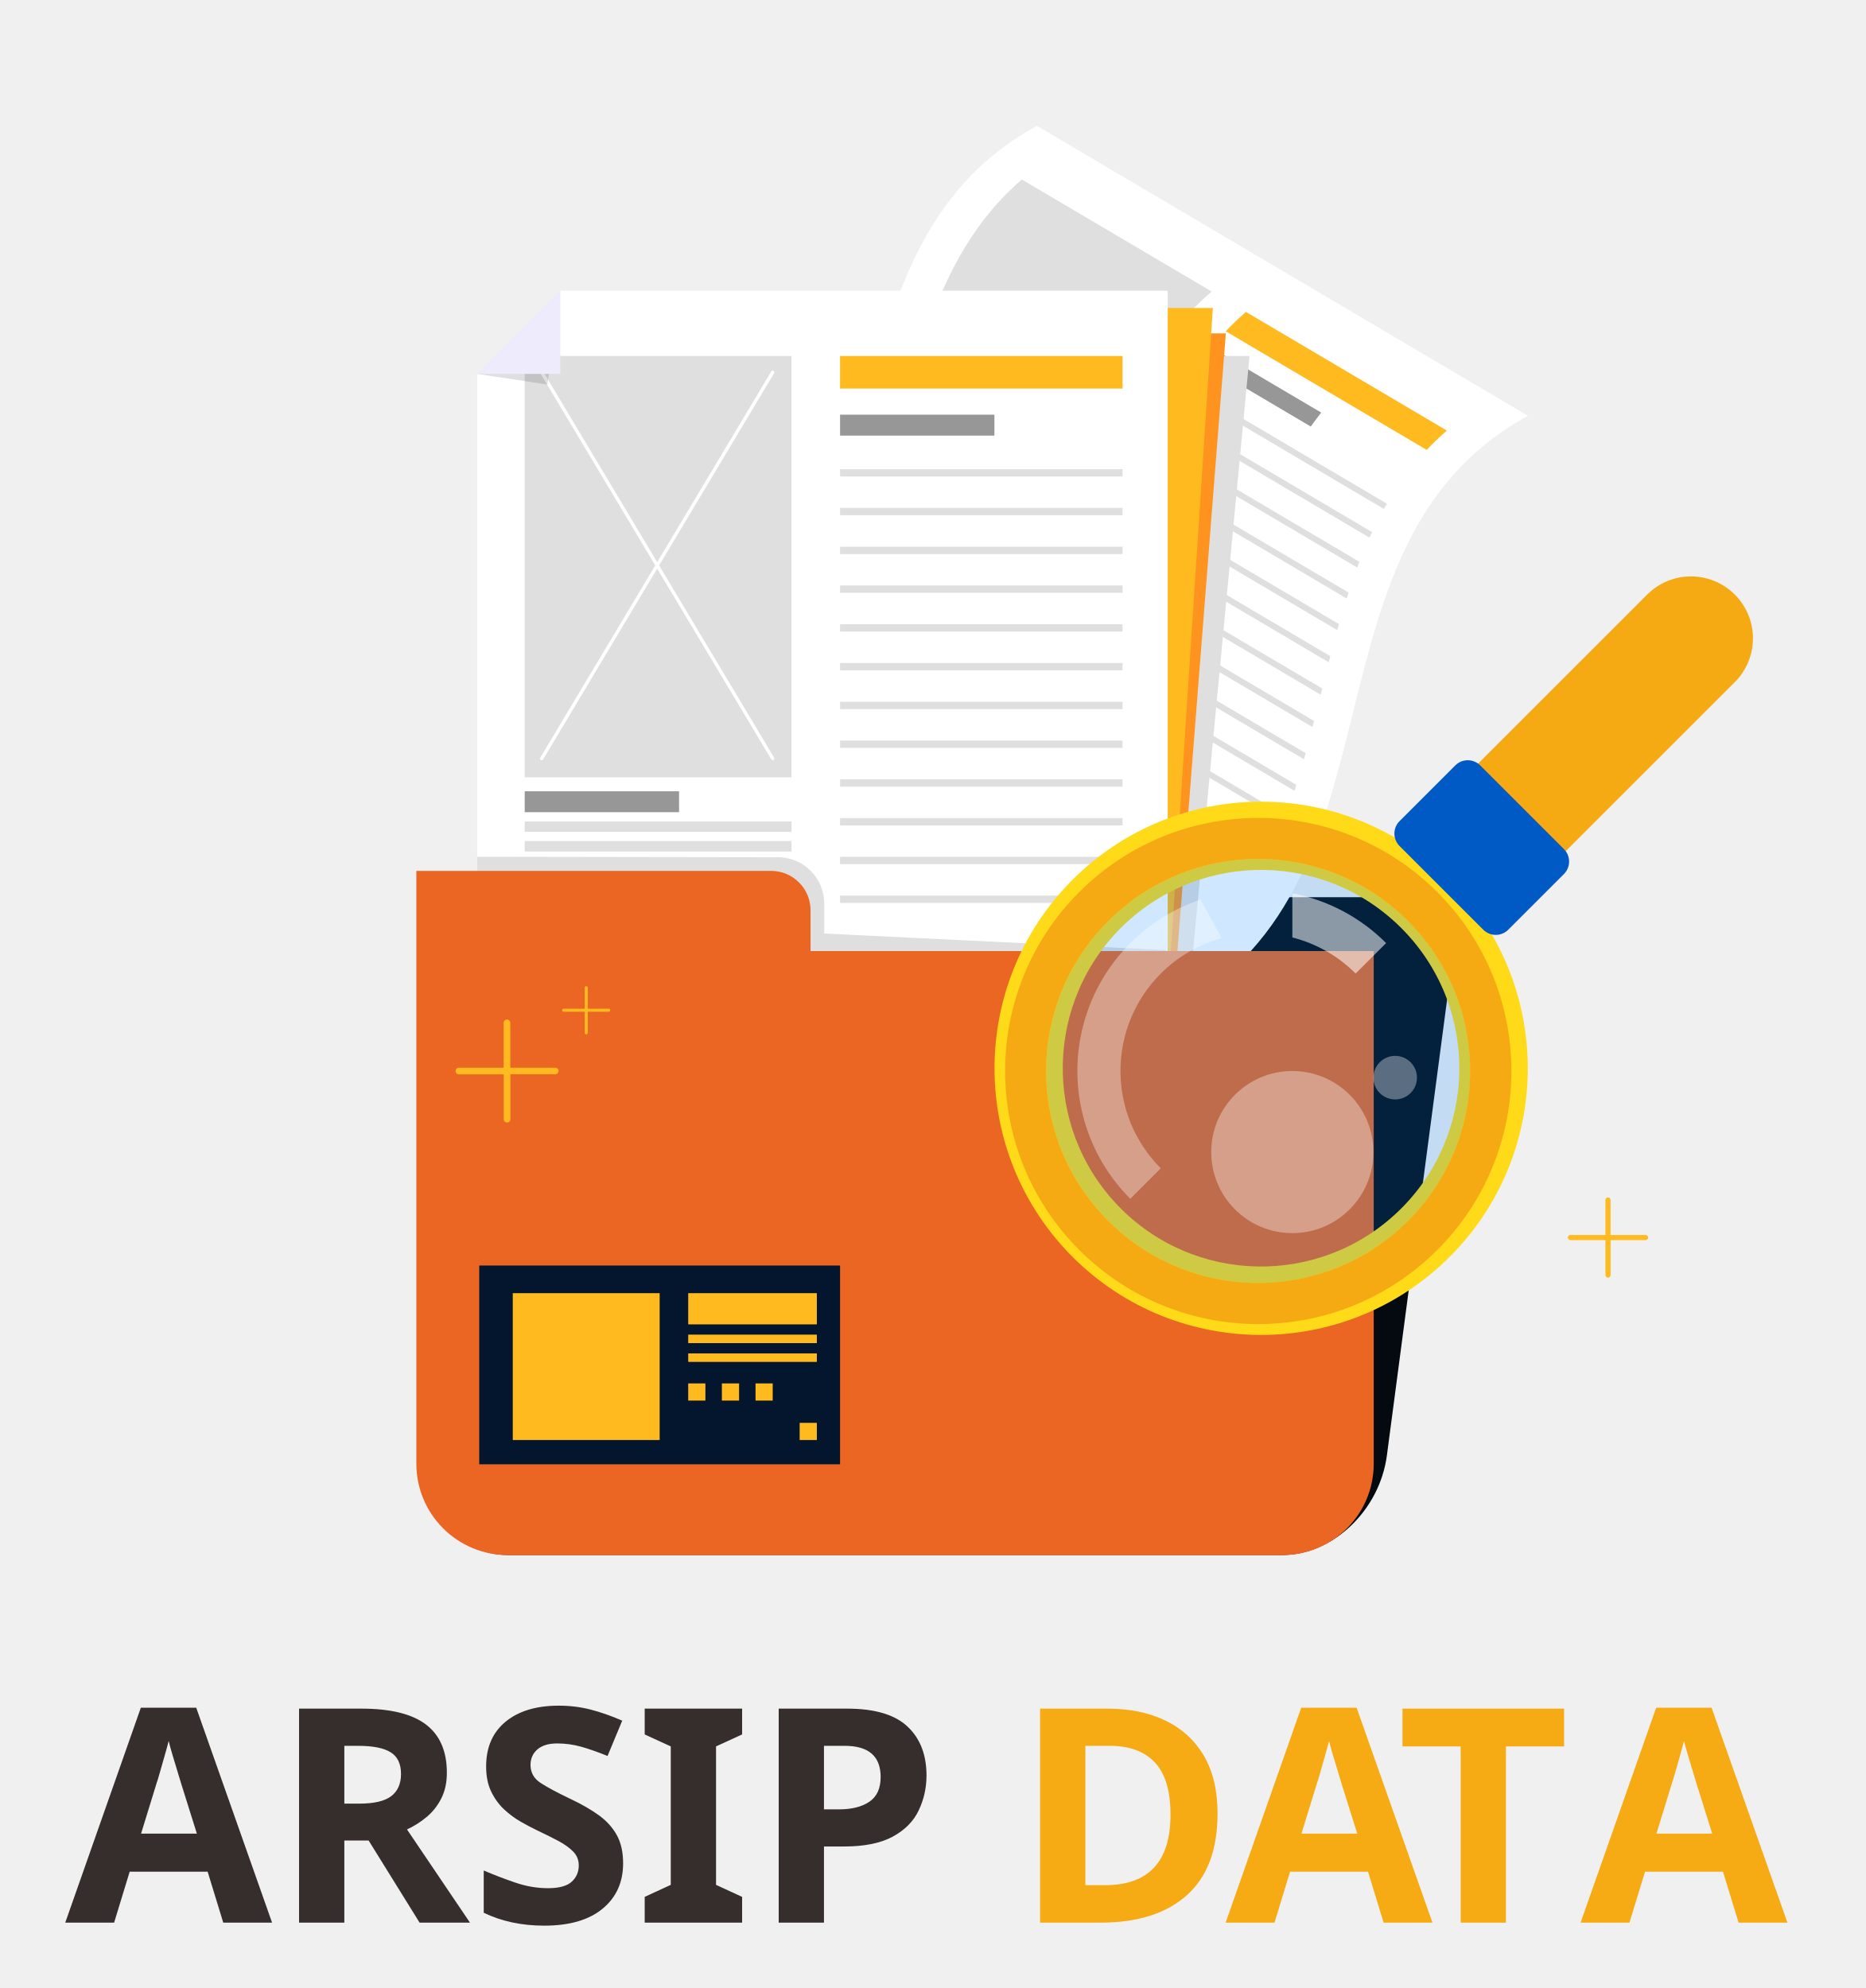
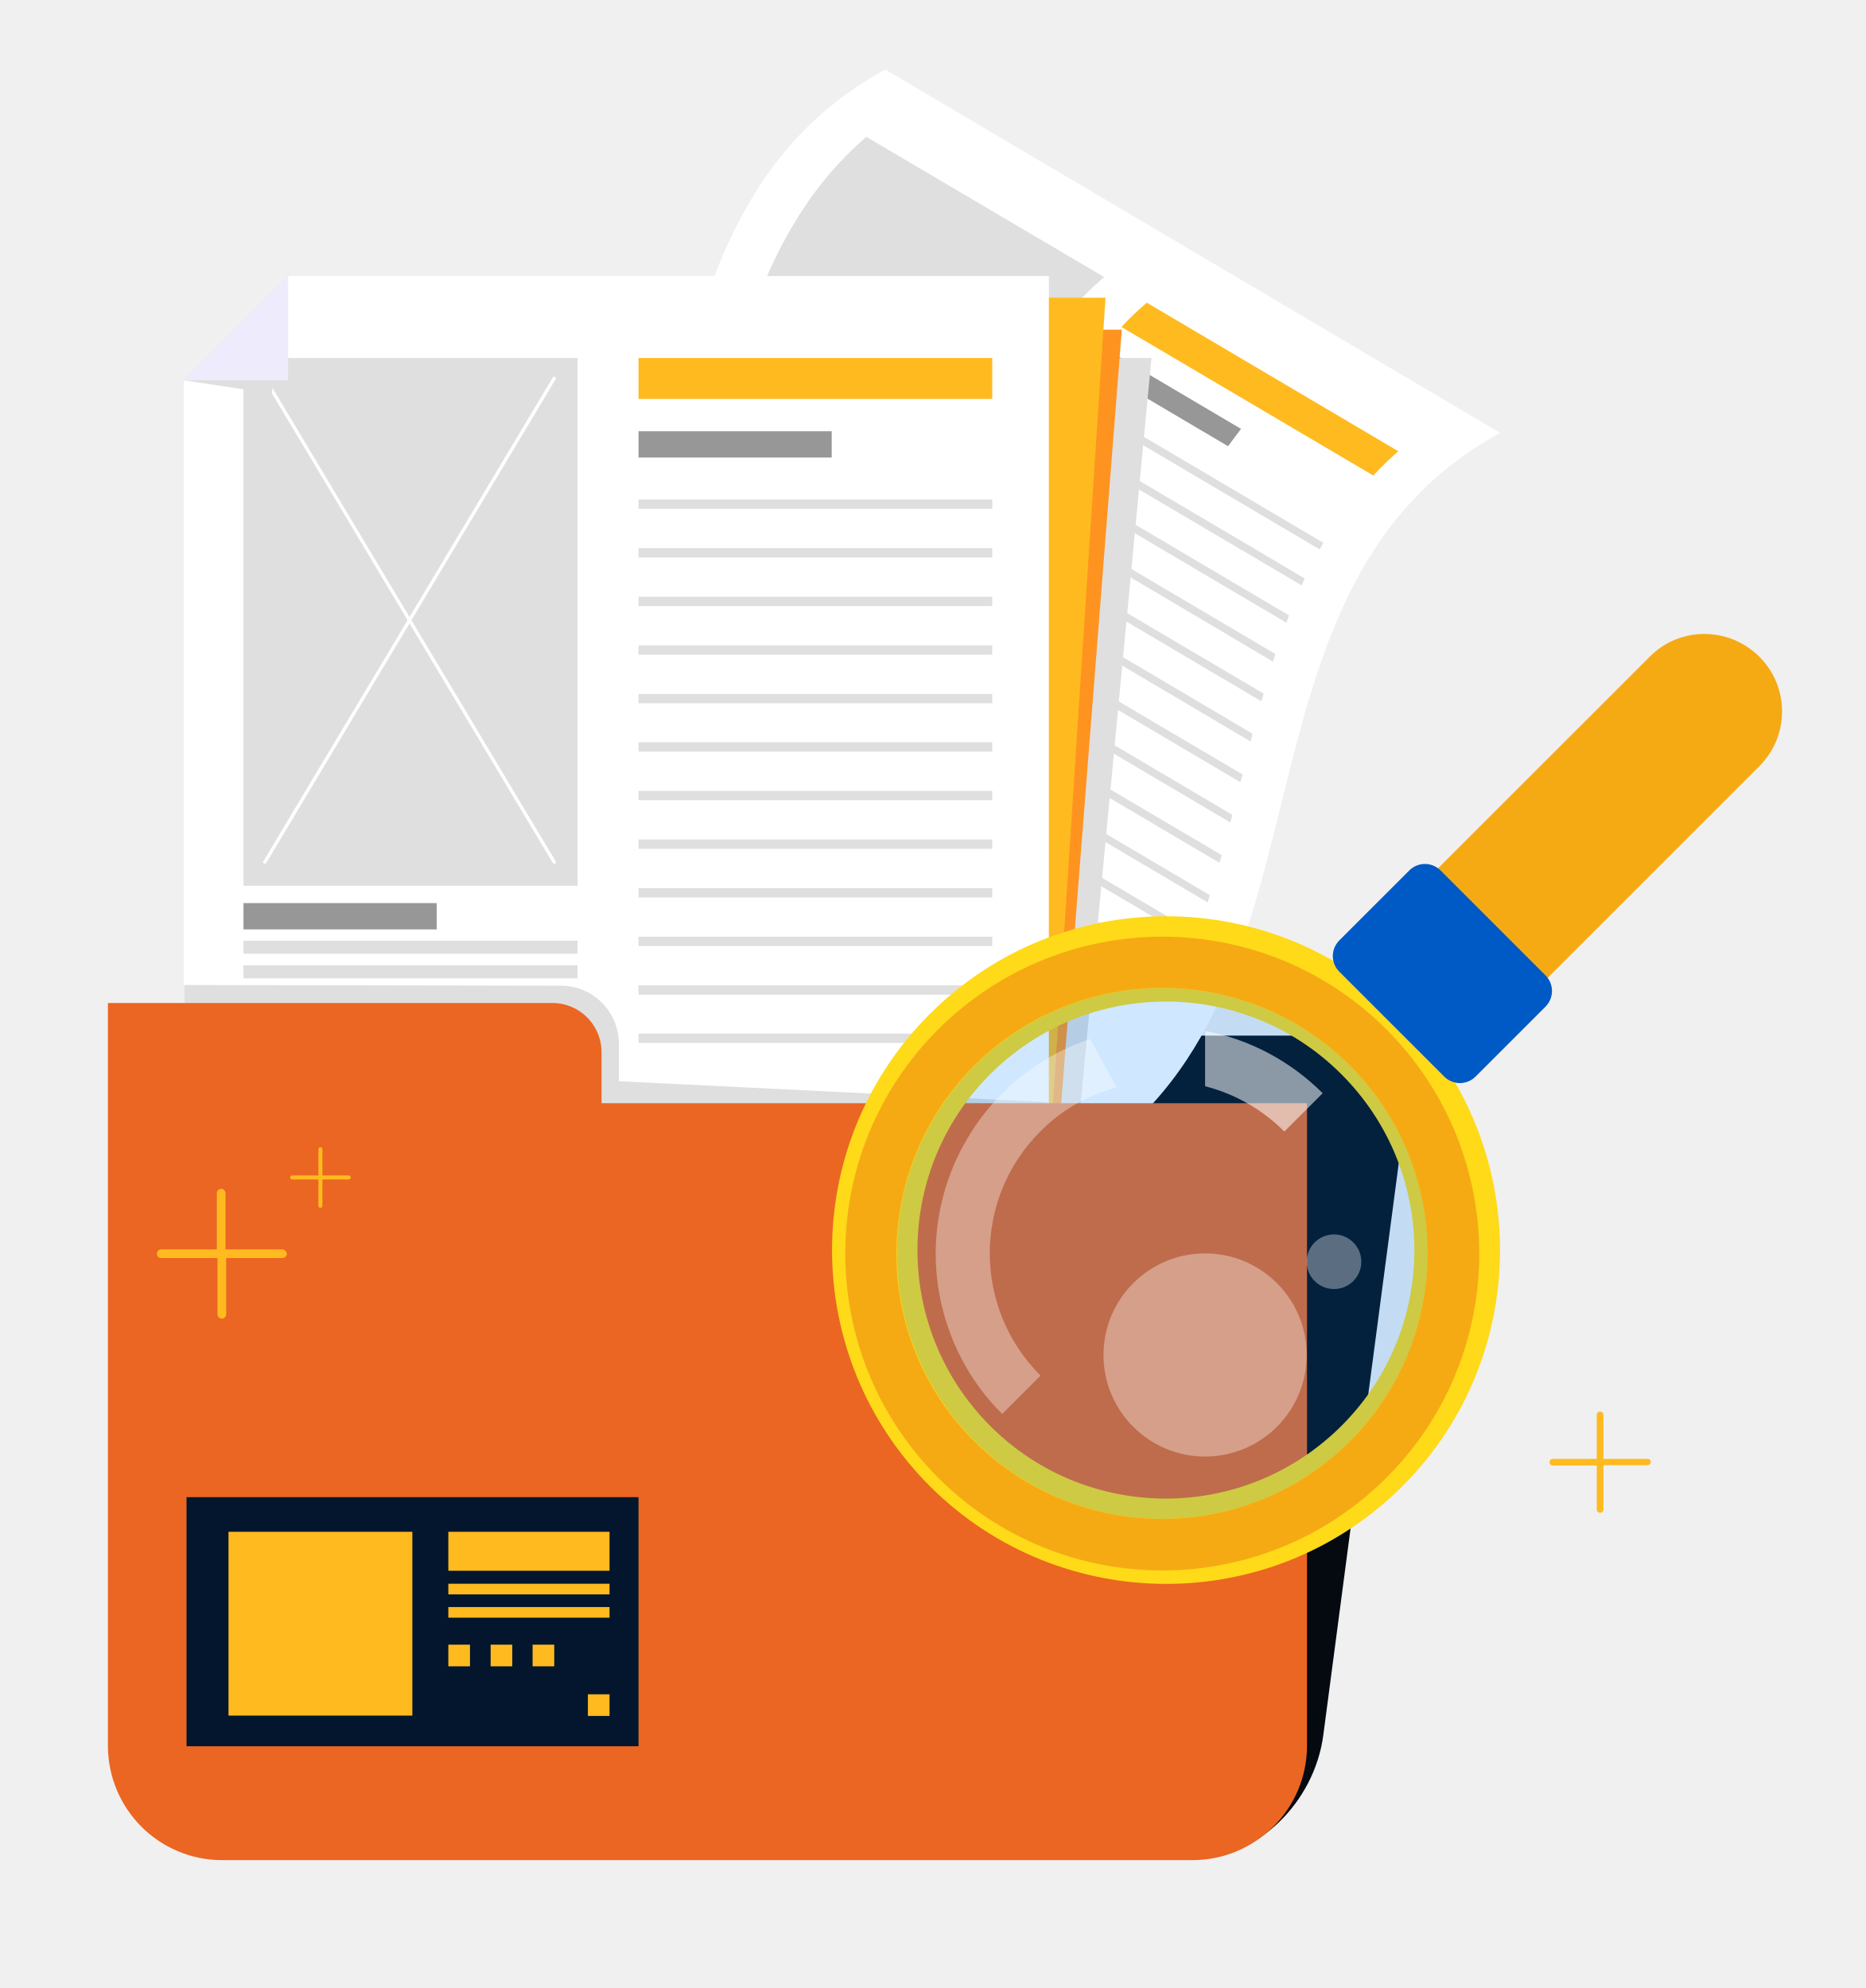
- <svg xmlns="http://www.w3.org/2000/svg" viewBox="0 0 560 597">
-   <defs>
-     <style>.cls-1{isolation:isolate;}.cls-2{fill:#040a10;}.cls-14,.cls-3{fill:#fff;}.cls-4,.cls-9{fill:#dfdfdf;}.cls-5{fill:#ffba1f;}.cls-6{fill:#979797;}.cls-7{fill:#ff9320;}.cls-8{fill:none;stroke:#fff;stroke-linecap:round;stroke-linejoin:round;}.cls-9{mix-blend-mode:multiply;}.cls-10{fill:#eb6622;}.cls-11{fill:#03162d;}.cls-12{fill:#feda18;}.cls-13{fill:#0083ff;opacity:0.19;}.cls-14{opacity:0.35;}.cls-15{fill:#f5aa14;}.cls-16{opacity:0.54;}.cls-17{fill:#005ac5;}.cls-18{fill:#eeebfc;}.cls-19{font-size:90px;fill:#352e2d;font-family:PlusJakartaSans-ExtraBold, Plus Jakarta Sans;font-weight:800;}.cls-20{letter-spacing:0em;fill:#000;}.cls-21,.cls-22,.cls-23{fill:#f6aa13;}.cls-21{letter-spacing:-0.03em;}.cls-22{letter-spacing:-0.05em;}</style>
-   </defs>
-   <g class="cls-1">
-     <g id="Layer_2" data-name="Layer 2">
-       <path class="cls-2" d="M269.45,269.43l1.76-13.33c.94-7.12-3.6-12.89-10.13-12.89H154.55l-3.47,26.22L149,285.61l-20,151.48c-2.18,16.5,8.34,29.88,23.49,29.88H385c15.15,0,29.2-13.38,31.38-29.88l22.14-167.66Z" />
-       <path class="cls-3" d="M353.81,302.54,206.38,215.46C276.75,177.14,241,76.12,311.33,37.8l147.42,87.08C388.38,163.2,424.17,264.22,353.81,302.54Z" />
-       <path class="cls-4" d="M321.42,183.92l-56.95-33.64c9.53-34.82,14.44-72.38,42.31-96.37l57,33.63C335.86,111.54,331,149.1,321.42,183.92Z" />
-       <path class="cls-5" d="M428.34,135.11,368,99.48a83.73,83.73,0,0,1,6.07-5.81l60.31,35.63A81.64,81.64,0,0,0,428.34,135.11Z" />
-       <path class="cls-6" d="M393.53,128.09l-32.95-19.47q1.5-2.13,3.14-4.17l32.95,19.46C395.58,125.28,394.54,126.67,393.53,128.09Z" />
-       <path class="cls-6" d="M295,178.33,262,158.86q.78-2.55,1.51-5.13l33,19.47Q295.74,175.78,295,178.33Z" />
-       <path class="cls-4" d="M317.43,197.27l-56.95-33.64c.28-.84.55-1.68.82-2.53l56.95,33.64C318,195.59,317.71,196.43,317.43,197.27Z" />
-       <path class="cls-4" d="M315.81,202l-56.95-33.64c.3-.83.59-1.66.88-2.5l56.95,33.64C316.4,200.32,316.11,201.15,315.81,202Z" />
-       <path class="cls-4" d="M415.49,152.84l-60.31-35.63.9-1.58,60.31,35.63Z" />
-       <path class="cls-4" d="M411.17,161.45l-60.32-35.63c.26-.55.51-1.11.77-1.66l60.31,35.63C411.67,160.34,411.42,160.89,411.17,161.45Z" />
-       <path class="cls-4" d="M407.47,170.43l-60.31-35.62.66-1.73,60.31,35.63Z" />
-       <path class="cls-4" d="M404.29,179.72,344,144.09l.57-1.77,60.31,35.62Z" />
-       <path class="cls-4" d="M401.48,189.23,341.17,153.6l.51-1.81L402,187.42Z" />
-       <path class="cls-4" d="M398.93,198.89l-60.31-35.63c.15-.61.31-1.22.47-1.83l60.31,35.62C399.24,197.66,399.08,198.27,398.93,198.89Z" />
-       <path class="cls-4" d="M396.49,208.61,336.18,173c.15-.61.31-1.23.46-1.84L397,206.77C396.8,207.39,396.65,208,396.49,208.61Z" />
-       <path class="cls-4" d="M394.05,218.34l-60.31-35.63c.16-.61.31-1.22.47-1.83l60.31,35.62C394.36,217.11,394.21,217.73,394.05,218.34Z" />
-       <path class="cls-4" d="M391.47,228l-60.31-35.62c.17-.61.34-1.21.5-1.82L392,226.17Z" />
-       <path class="cls-4" d="M388.63,237.47l-60.31-35.63c.19-.59.37-1.18.56-1.78l60.31,35.63C389,236.28,388.82,236.88,388.63,237.47Z" />
-       <path class="cls-4" d="M385.39,246.72,325.08,211.1c.22-.58.43-1.15.64-1.73L386,245C385.82,245.57,385.61,246.15,385.39,246.72Z" />
-       <path class="cls-4" d="M381.62,255.66,321.31,220c.26-.55.51-1.11.76-1.66L382.38,254C382.13,254.56,381.88,255.11,381.62,255.66Z" />
-       <polygon class="cls-4" points="145.94 337.38 353.26 337.38 375.15 106.9 167.83 106.9 145.94 337.38" />
-       <polygon class="cls-7" points="142.19 336.63 349.51 336.63 368.03 100.12 160.71 100.12 142.19 336.63" />
-       <polygon class="cls-5" points="138.29 329 348.7 329 364.13 92.49 180.71 92.49 138.29 329" />
-       <polygon class="cls-3" points="350.58 337.15 143.26 337.15 143.26 112.28 168.23 87.31 350.58 87.31 350.58 337.15" />
-       <rect class="cls-4" x="157.53" y="106.9" width="80.09" height="126.53" />
-       <line class="cls-8" x1="231.99" y1="111.8" x2="162.63" y2="227.78" />
-       <line class="cls-8" x1="162.63" y1="111.8" x2="231.99" y2="227.78" />
-       <rect class="cls-5" x="252.21" y="106.9" width="84.81" height="9.79" />
-       <rect class="cls-6" x="252.21" y="124.53" width="46.34" height="6.28" />
-       <rect class="cls-6" x="157.53" y="237.62" width="46.34" height="6.28" />
-       <rect class="cls-4" x="157.53" y="246.67" width="80.09" height="3.14" />
-       <rect class="cls-4" x="157.53" y="252.57" width="80.09" height="3.14" />
-       <rect class="cls-4" x="252.21" y="140.89" width="84.81" height="2.2" />
-       <rect class="cls-4" x="252.21" y="152.53" width="84.81" height="2.2" />
-       <rect class="cls-4" x="252.21" y="164.18" width="84.81" height="2.2" />
-       <rect class="cls-4" x="252.21" y="175.82" width="84.81" height="2.2" />
-       <rect class="cls-4" x="252.21" y="187.46" width="84.81" height="2.2" />
-       <rect class="cls-4" x="252.21" y="199.1" width="84.81" height="2.2" />
-       <rect class="cls-4" x="252.21" y="210.74" width="84.81" height="2.2" />
-       <rect class="cls-4" x="252.21" y="222.39" width="84.81" height="2.2" />
-       <rect class="cls-4" x="252.21" y="234.03" width="84.81" height="2.2" />
-       <rect class="cls-4" x="252.21" y="245.67" width="84.81" height="2.2" />
-       <rect class="cls-4" x="252.21" y="257.31" width="84.81" height="2.2" />
-       <rect class="cls-4" x="252.21" y="268.95" width="84.81" height="2.2" />
-       <path class="cls-9" d="M350.54,285.34l-103.08-5v-9a13.92,13.92,0,0,0-13.89-13.91l-90.31-.14V273.1l115.6,53.09" />
-       <path class="cls-10" d="M243.35,285.61V273.37a11.84,11.84,0,0,0-11.83-11.84H125v178A27.43,27.43,0,0,0,152.42,467H385a27.43,27.43,0,0,0,27.43-27.43V285.61Z" />
-       <rect class="cls-11" x="143.88" y="380.04" width="108.33" height="59.69" />
-       <rect class="cls-5" x="153.95" y="388.34" width="44.1" height="44.1" />
-       <rect class="cls-5" x="206.62" y="388.34" width="38.62" height="9.37" />
-       <rect class="cls-5" x="206.62" y="400.79" width="38.62" height="2.55" />
-       <rect class="cls-5" x="206.62" y="406.43" width="38.62" height="2.55" />
-       <rect class="cls-5" x="206.62" y="415.44" width="5.16" height="5.16" />
-       <rect class="cls-5" x="216.73" y="415.44" width="5.16" height="5.16" />
-       <rect class="cls-5" x="226.83" y="415.44" width="5.16" height="5.16" />
-       <rect class="cls-5" x="240.08" y="427.28" width="5.16" height="5.16" />
-       <path class="cls-12" d="M320.75,376.16A80.07,80.07,0,1,0,323.22,263,80.16,80.16,0,0,0,320.75,376.16Zm16.66-98.39a59.55,59.55,0,1,1-1.84,84.2A59.63,59.63,0,0,1,337.41,277.77Z" />
-       <circle class="cls-13" cx="377.76" cy="321.62" r="63.66" />
-       <circle class="cls-14" cx="387.99" cy="345.97" r="24.34" />
-       <circle class="cls-14" cx="418.87" cy="323.62" r="6.54" />
-       <path class="cls-14" d="M348.5,292.36a41.15,41.15,0,0,1,18.27-10.63l-6.33-11.59A54.31,54.31,0,0,0,339.35,360l9.15-9.15A41.38,41.38,0,0,1,348.5,292.36Z" />
-       <path class="cls-15" d="M324,375.34a76,76,0,1,0,0-107.43A76,76,0,0,0,324,375.34Zm98.73-98.73a63.65,63.65,0,1,1-90,0A63.65,63.65,0,0,1,422.77,276.61Z" />
-       <g class="cls-16">
-         <path class="cls-3" d="M388,281.52a41.26,41.26,0,0,1,19,10.84l9.15-9.15A54.09,54.09,0,0,0,388,268.27Z" />
+ <svg xmlns="http://www.w3.org/2000/svg" version="1.1" id="Layer_1" x="0px" y="0px" viewBox="0 0 560 597" style="enable-background:new 0 0 560 597;" xml:space="preserve">
+   <style type="text/css">
+ 	.st0{fill:#040A10;}
+ 	.st1{fill:#FFFFFF;}
+ 	.st2{fill:#DFDFDF;}
+ 	.st3{fill:#FFBA1F;}
+ 	.st4{fill:#979797;}
+ 	.st5{fill:#FF9320;}
+ 	.st6{fill:none;stroke:#FFFFFF;stroke-linecap:round;stroke-linejoin:round;}
+ 	.st7{fill:#EB6622;}
+ 	.st8{fill:#03162D;}
+ 	.st9{fill:#FEDA18;}
+ 	.st10{opacity:0.19;fill:#0083FF;enable-background:new    ;}
+ 	.st11{opacity:0.35;fill:#FFFFFF;enable-background:new    ;}
+ 	.st12{fill:#F5AA14;}
+ 	.st13{opacity:0.54;}
+ 	.st14{fill:#005AC5;}
+ 	.st15{fill:#EEEBFC;}
+ </style>
+   <g>
+     <g id="Layer_2_00000121253842187814729970000006982691858172555394_">
+       <path class="st0" d="M213.3,311l2.2-16.7c1.2-8.9-4.5-16.1-12.7-16.1H69.4L65,311l-2.6,20.3L37.4,521    c-2.7,20.7,10.4,37.4,29.4,37.4H358c19,0,36.6-16.8,39.3-37.4l27.7-210L213.3,311z" />
+       <path class="st1" d="M319,352.5L134.3,243.4c88.1-48,43.4-174.5,131.5-222.5L450.4,130C362.3,178,407.1,304.5,319,352.5z" />
+       <path class="st2" d="M278.4,203.9l-71.3-42.1c11.9-43.6,18.1-90.7,53-120.7l71.4,42.1C296.5,113.3,290.4,160.3,278.4,203.9z" />
+       <path class="st3" d="M412.3,142.8l-75.6-44.6c2.4-2.6,4.9-5,7.6-7.3l75.5,44.6C417.2,137.8,414.7,140.2,412.3,142.8z" />
+       <path class="st4" d="M368.7,134l-41.3-24.4c1.3-1.8,2.6-3.5,3.9-5.2l41.3,24.4C371.3,130.5,370,132.2,368.7,134z" />
+       <path class="st4" d="M245.3,196.9L204,172.5c0.7-2.1,1.3-4.3,1.9-6.4l41.3,24.4C246.5,192.7,245.9,194.8,245.3,196.9z" />
+       <path class="st2" d="M273.4,220.6l-71.3-42.1c0.4-1.1,0.7-2.1,1-3.2l71.3,42.1C274.1,218.5,273.7,219.6,273.4,220.6z" />
+       <path class="st2" d="M271.4,226.6L200,184.4c0.4-1,0.7-2.1,1.1-3.1l71.3,42.1C272.1,224.5,271.7,225.5,271.4,226.6z" />
+       <path class="st2" d="M396.2,165l-75.5-44.6l1.1-2l75.5,44.6L396.2,165z" />
+       <path class="st2" d="M390.8,175.8l-75.6-44.6c0.3-0.7,0.6-1.4,1-2.1l75.5,44.6C391.4,174.4,391.1,175.1,390.8,175.8z" />
+       <path class="st2" d="M386.2,187l-75.5-44.6l0.8-2.2l75.5,44.6L386.2,187z" />
+       <path class="st2" d="M382.2,198.7L306.7,154l0.7-2.2l75.5,44.6L382.2,198.7z" />
+       <path class="st2" d="M378.7,210.6l-75.5-44.6l0.6-2.3l75.6,44.6L378.7,210.6z" />
+       <path class="st2" d="M375.5,222.7L299.9,178c0.2-0.8,0.4-1.5,0.6-2.3l75.5,44.6C375.9,221.1,375.7,221.9,375.5,222.7z" />
+       <path class="st2" d="M372.4,234.9l-75.5-44.6c0.2-0.8,0.4-1.5,0.6-2.3l75.6,44.6C372.8,233.3,372.6,234.1,372.4,234.9z" />
+       <path class="st2" d="M369.4,247l-75.5-44.6c0.2-0.8,0.4-1.5,0.6-2.3l75.5,44.6C369.8,245.5,369.6,246.3,369.4,247z" />
+       <path class="st2" d="M366.1,259.1l-75.5-44.6c0.2-0.8,0.4-1.5,0.6-2.3l75.6,44.6L366.1,259.1z" />
+       <path class="st2" d="M362.6,271L287,226.4c0.2-0.7,0.5-1.5,0.7-2.2l75.5,44.6C363,269.5,362.8,270.3,362.6,271z" />
+       <path class="st2" d="M358.5,282.6L283,238c0.3-0.7,0.5-1.4,0.8-2.2l75.5,44.6C359.1,281.1,358.8,281.9,358.5,282.6z" />
+       <path class="st2" d="M353.8,293.8l-75.5-44.7c0.3-0.7,0.6-1.4,1-2.1l75.5,44.7C354.4,292.4,354.1,293.1,353.8,293.8z" />
+       <polygon class="st2" points="58.6,396.1 318.3,396.1 345.7,107.5 86,107.5   " />
+       <polygon class="st5" points="53.9,395.2 313.6,395.2 336.8,99 77.1,99   " />
+       <polygon class="st3" points="49,385.7 312.6,385.7 331.9,89.4 102.1,89.4   " />
+       <polygon class="st1" points="314.9,395.9 55.2,395.9 55.2,114.2 86.5,82.9 314.9,82.9   " />
+       <rect x="73.1" y="107.5" class="st2" width="100.3" height="158.5" />
+       <line class="st6" x1="166.4" y1="113.6" x2="79.5" y2="258.9" />
+       <line class="st6" x1="79.5" y1="113.6" x2="166.4" y2="258.9" />
+       <rect x="191.7" y="107.5" class="st3" width="106.2" height="12.3" />
+       <rect x="191.7" y="129.5" class="st4" width="58" height="7.9" />
+       <rect x="73.1" y="271.2" class="st4" width="58" height="7.9" />
+       <rect x="73.1" y="282.5" class="st2" width="100.3" height="3.9" />
+       <rect x="73.1" y="289.9" class="st2" width="100.3" height="3.9" />
+       <rect x="191.7" y="150" class="st2" width="106.2" height="2.8" />
+       <rect x="191.7" y="164.6" class="st2" width="106.2" height="2.8" />
+       <rect x="191.7" y="179.2" class="st2" width="106.2" height="2.8" />
+       <rect x="191.7" y="193.8" class="st2" width="106.2" height="2.8" />
+       <rect x="191.7" y="208.4" class="st2" width="106.2" height="2.8" />
+       <rect x="191.7" y="222.9" class="st2" width="106.2" height="2.8" />
+       <rect x="191.7" y="237.5" class="st2" width="106.2" height="2.8" />
+       <rect x="191.7" y="252.1" class="st2" width="106.2" height="2.8" />
+       <rect x="191.7" y="266.7" class="st2" width="106.2" height="2.8" />
+       <rect x="191.7" y="281.3" class="st2" width="106.2" height="2.8" />
+       <rect x="191.7" y="295.9" class="st2" width="106.2" height="2.8" />
+       <rect x="191.7" y="310.4" class="st2" width="106.2" height="2.8" />
+       <path class="st2" d="M314.9,331l-129.1-6.3v-11.3c0-9.6-7.8-17.4-17.4-17.4l-113.1-0.2v19.8L200,382.1" />
+       <path class="st7" d="M180.6,331.3V316c0-8.2-6.6-14.8-14.8-14.8H32.4v223c0,19,15.3,34.4,34.3,34.4c0,0,0,0,0,0H358    c19,0,34.4-15.4,34.4-34.4V331.3H180.6z" />
+       <rect x="56" y="449.6" class="st8" width="135.7" height="74.8" />
+       <rect x="68.6" y="460" class="st3" width="55.2" height="55.2" />
+       <rect x="134.6" y="460" class="st3" width="48.4" height="11.7" />
+       <rect x="134.6" y="475.6" class="st3" width="48.4" height="3.2" />
+       <rect x="134.6" y="482.6" class="st3" width="48.4" height="3.2" />
+       <rect x="134.6" y="493.9" class="st3" width="6.5" height="6.5" />
+       <rect x="147.3" y="493.9" class="st3" width="6.5" height="6.5" />
+       <rect x="159.9" y="493.9" class="st3" width="6.5" height="6.5" />
+       <rect x="176.5" y="508.8" class="st3" width="6.5" height="6.5" />
+       <path class="st9" d="M277.6,444.7c38.3,40,101.8,41.4,141.8,3.2s41.4-101.8,3.2-141.8s-101.8-41.4-141.8-3.2c0,0,0,0-0.1,0.1    C240.7,341.3,239.4,404.7,277.6,444.7z M298.4,321.5c29.8-28.5,77-27.5,105.5,2.3c28.5,29.8,27.5,77-2.3,105.5    c-29.8,28.5-77,27.5-105.5-2.3C267.7,397.2,268.7,350,298.4,321.5L298.4,321.5z" />
+       <circle class="st10" cx="349" cy="376.4" r="79.7" />
+       <circle class="st11" cx="361.8" cy="406.9" r="30.5" />
+       <circle class="st11" cx="400.5" cy="378.9" r="8.2" />
+       <path class="st11" d="M312.3,339.8c6.3-6.4,14.2-10.9,22.9-13.3l-7.9-14.5c-35.6,12-54.8,50.6-42.8,86.2c3.3,9.9,8.9,19,16.4,26.4    l11.5-11.5C292.1,392.8,292.1,360,312.3,339.8z" />
+       <path class="st12" d="M281.6,443.7c37.2,37.2,97.4,37.2,134.6,0.1s37.2-97.4,0.1-134.6s-97.4-37.2-134.6-0.1c0,0,0,0-0.1,0.1    C244.5,346.3,244.5,406.5,281.6,443.7z M405.3,320c31.1,31.1,31.1,81.6,0,112.8c-31.1,31.1-81.6,31.1-112.8,0s-31.1-81.6,0-112.8    c0,0,0,0,0,0C323.7,288.9,374.2,288.9,405.3,320C405.3,320,405.3,320,405.3,320L405.3,320z" />
+       <g class="st13">
+         <path class="st1" d="M361.8,326.2c9,2.3,17.2,7,23.8,13.6l11.5-11.5c-9.6-9.6-21.9-16.2-35.3-18.7V326.2z" />
      </g>
-       <path class="cls-15" d="M520.83,178.55h0a18.58,18.58,0,0,1,0,26.3l-54.22,54.22-26.3-26.3,54.22-54.22A18.58,18.58,0,0,1,520.83,178.55Z" />
-       <rect class="cls-17" x="421.79" y="237.4" width="46.13" height="34.24" rx="5.29" transform="translate(579.45 749.06) rotate(-135)" />
-       <polygon class="cls-9" points="143.26 112.28 168.23 87.31 164.34 115.48 143.26 112.28" />
-       <polygon class="cls-18" points="143.26 112.28 168.23 87.31 168.23 112.28 143.26 112.28" />
-       <path class="cls-5" d="M494.05,370.87H483.53V360.35a.77.77,0,0,0-1.54,0v10.52H471.48a.77.77,0,0,0,0,1.54H482v10.51a.77.77,0,1,0,1.54,0V372.41h10.52a.77.77,0,0,0,0-1.54Z" />
-       <path class="cls-5" d="M166.67,320.64H153.21V307.17a1,1,0,0,0-2,0v13.47H137.78a1,1,0,1,0,0,2h13.46v13.46a1,1,0,0,0,2,0V322.61h13.46a1,1,0,1,0,0-2Z" />
-       <path class="cls-5" d="M182.76,302.92h-6.3v-6.3a.47.47,0,0,0-.46-.47.46.46,0,0,0-.46.47v6.3h-6.31a.46.46,0,0,0,0,.92h6.31v6.3a.45.45,0,0,0,.46.46.46.46,0,0,0,.46-.46v-6.3h6.3a.46.46,0,1,0,0-.92Z" />
-       <text class="cls-19" transform="translate(19.59 577.37)">ARSIP<tspan class="cls-20" x="268.38" y="0"> </tspan>
-         <tspan class="cls-21" x="284.58" y="0">D</tspan>
-         <tspan class="cls-22" x="348.38" y="0">AT</tspan>
-         <tspan class="cls-23" x="454.95" y="0">A</tspan>
-       </text>
+       <path class="st12" d="M528.2,197.2L528.2,197.2c9.1,9.1,9.1,23.8,0,32.9c0,0,0,0,0,0l-67.9,67.9l-32.9-32.9l67.9-67.9    C504.3,188.1,519,188.1,528.2,197.2C528.1,197.2,528.2,197.2,528.2,197.2z" />
+       <path class="st14" d="M433.6,323.3l-31.5-31.5c-2.6-2.6-2.6-6.8,0-9.4l21-21c2.6-2.6,6.8-2.6,9.4,0l31.5,31.5    c2.6,2.6,2.6,6.8,0,9.4l-21,21C440.4,325.9,436.2,325.9,433.6,323.3z" />
+       <polygon class="st2" points="55.2,114.2 86.5,82.9 81.6,118.2   " />
+       <polygon class="st15" points="55.2,114.2 86.5,82.9 86.5,114.2   " />
+       <path class="st3" d="M494.6,438.1h-13.2v-13.2c0-0.5-0.4-1-1-1c-0.5,0-1,0.4-1,1v13.2h-13.2c-0.5,0-1,0.4-1,1c0,0.5,0.4,1,1,1    h13.2v13.2c0,0.5,0.4,1,1,1c0.5,0,1-0.4,1-1V440h13.2c0.5,0,1-0.4,1-1C495.6,438.5,495.2,438.1,494.6,438.1L494.6,438.1    L494.6,438.1z" />
+       <path class="st3" d="M84.6,375.2H67.7v-16.9c0-0.7-0.6-1.3-1.3-1.3s-1.3,0.6-1.3,1.3v16.9H48.4c-0.7,0-1.3,0.6-1.3,1.3    s0.6,1.3,1.3,1.3h16.9v16.9c0,0.7,0.6,1.3,1.3,1.3c0.7,0,1.3-0.6,1.3-1.3v-16.9h16.9c0.7,0,1.3-0.6,1.3-1.3S85.3,375.1,84.6,375.2    L84.6,375.2z" />
+       <path class="st3" d="M104.7,353h-7.9v-7.9c0-0.3-0.3-0.6-0.6-0.6c-0.3,0-0.6,0.3-0.6,0.6c0,0,0,0,0,0v7.9h-7.9    c-0.3,0-0.6,0.3-0.6,0.6s0.3,0.6,0.6,0.6h7.9v7.9c0,0.3,0.2,0.6,0.6,0.6c0,0,0,0,0,0c0.3,0,0.6-0.3,0.6-0.6v-7.9h7.9    c0.3,0,0.6-0.3,0.6-0.6S105,353,104.7,353z" />
    </g>
  </g>
</svg>
